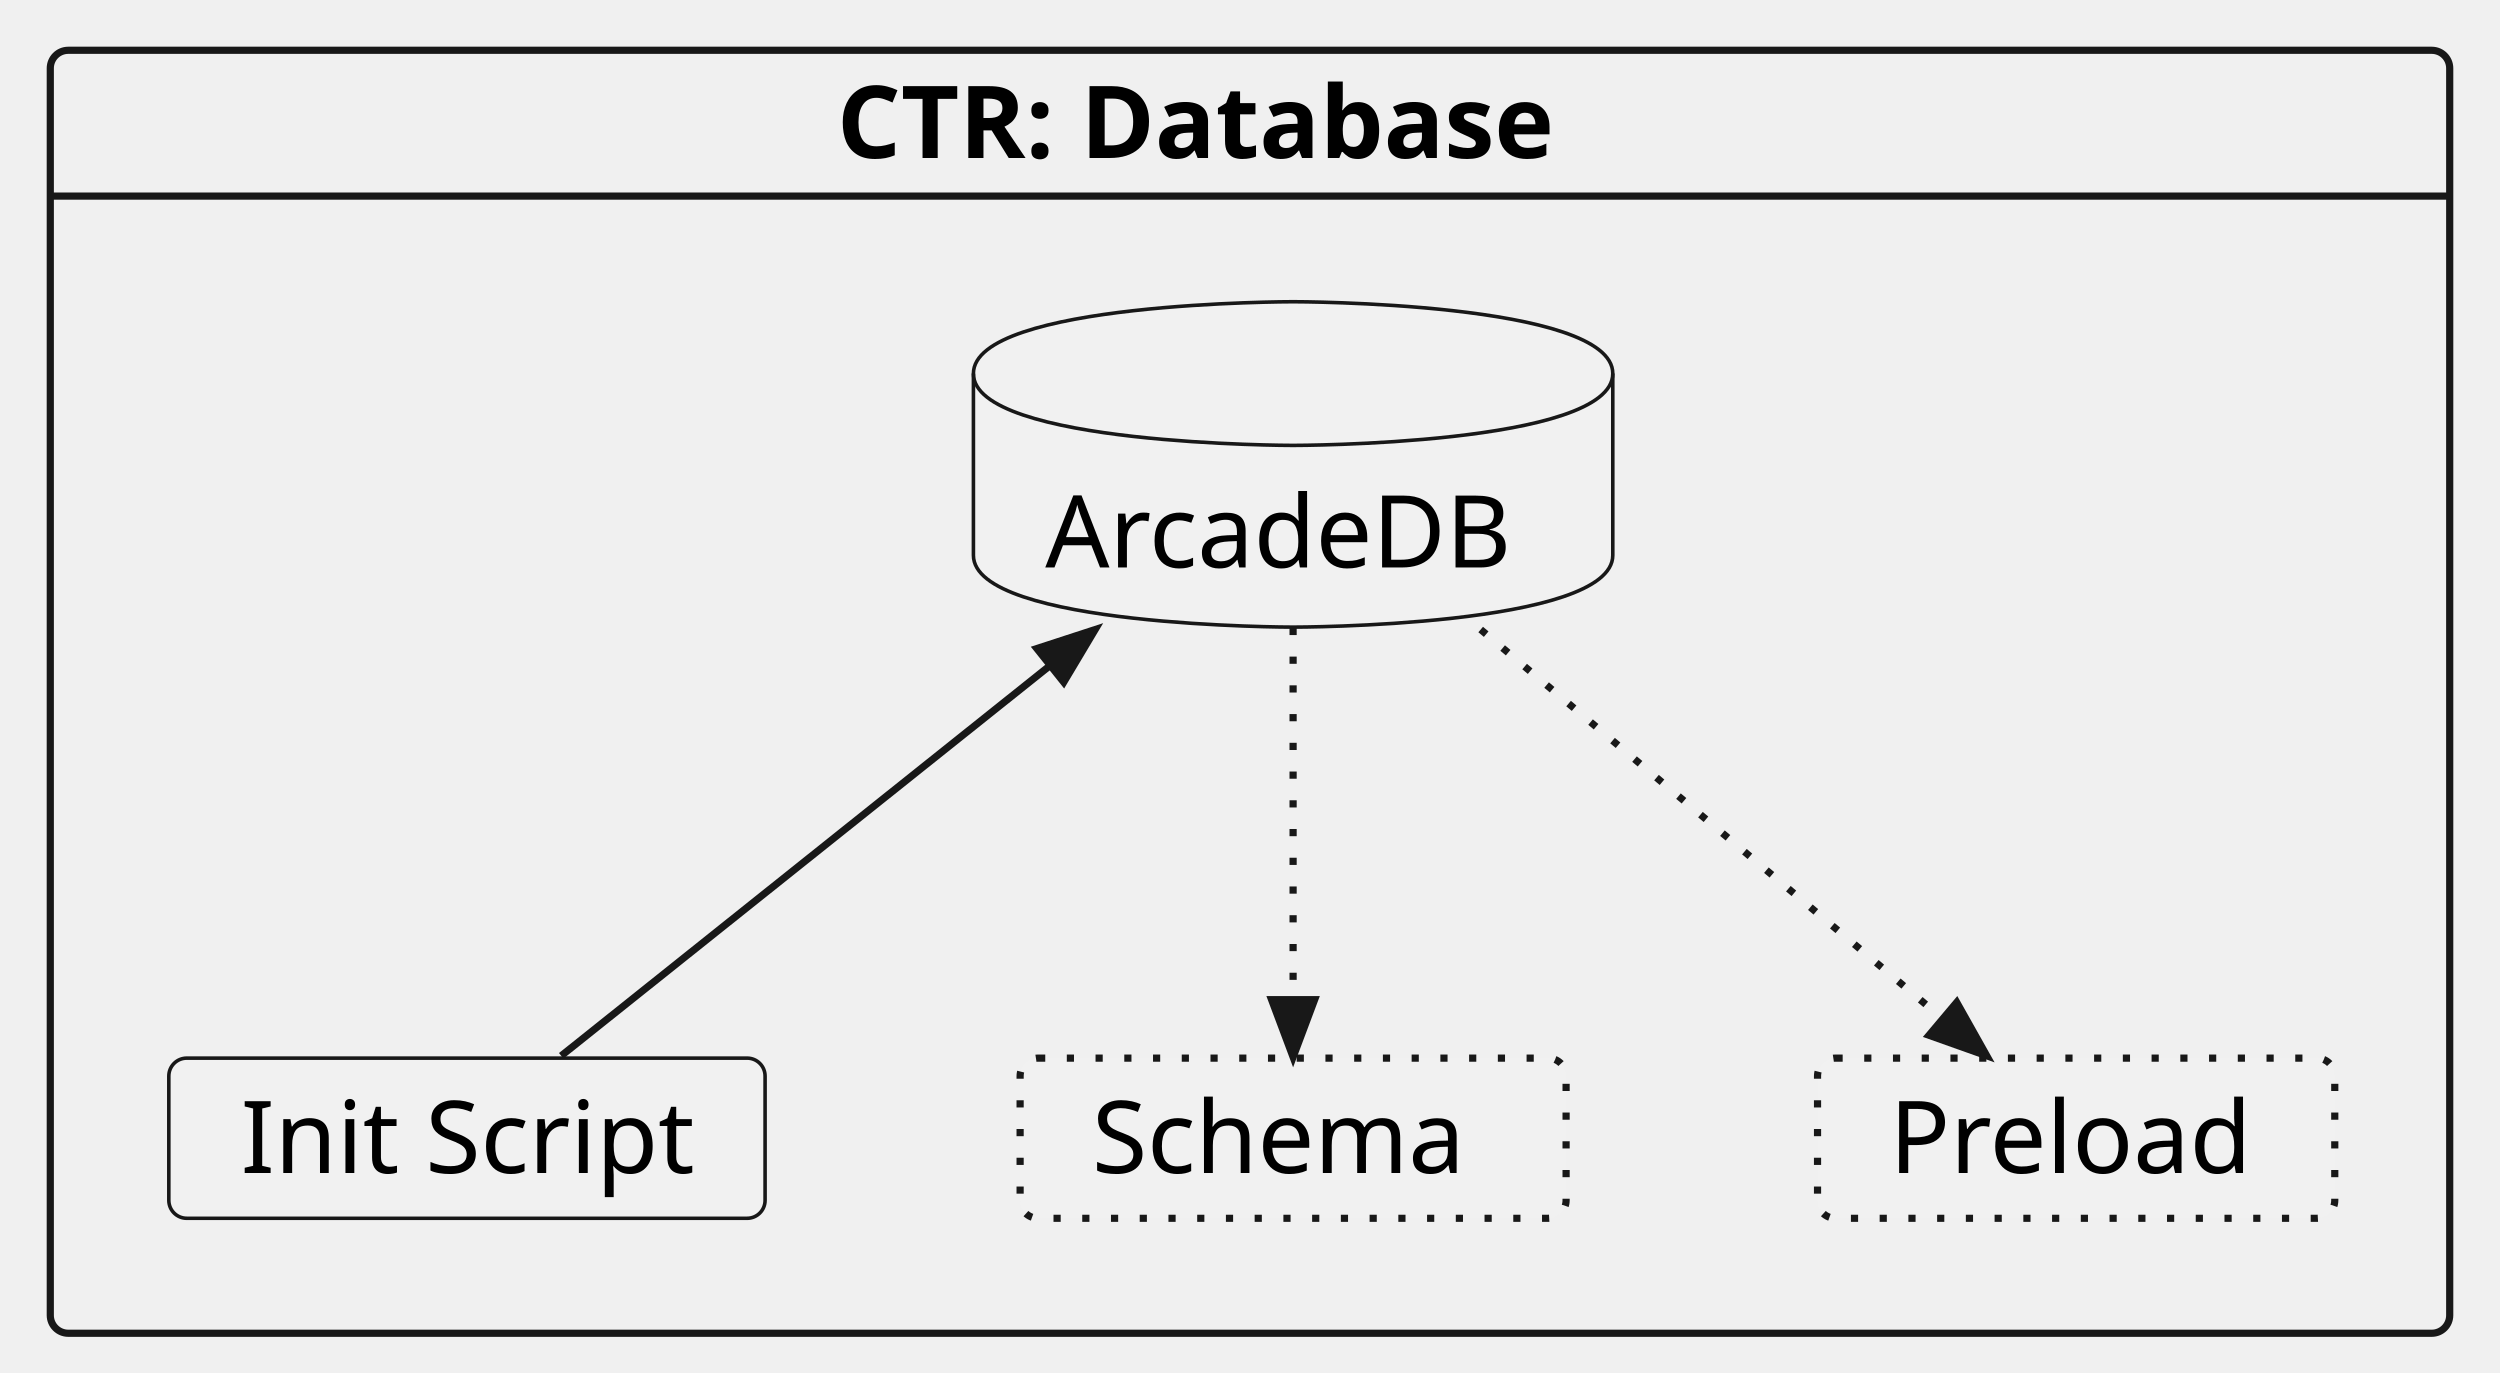
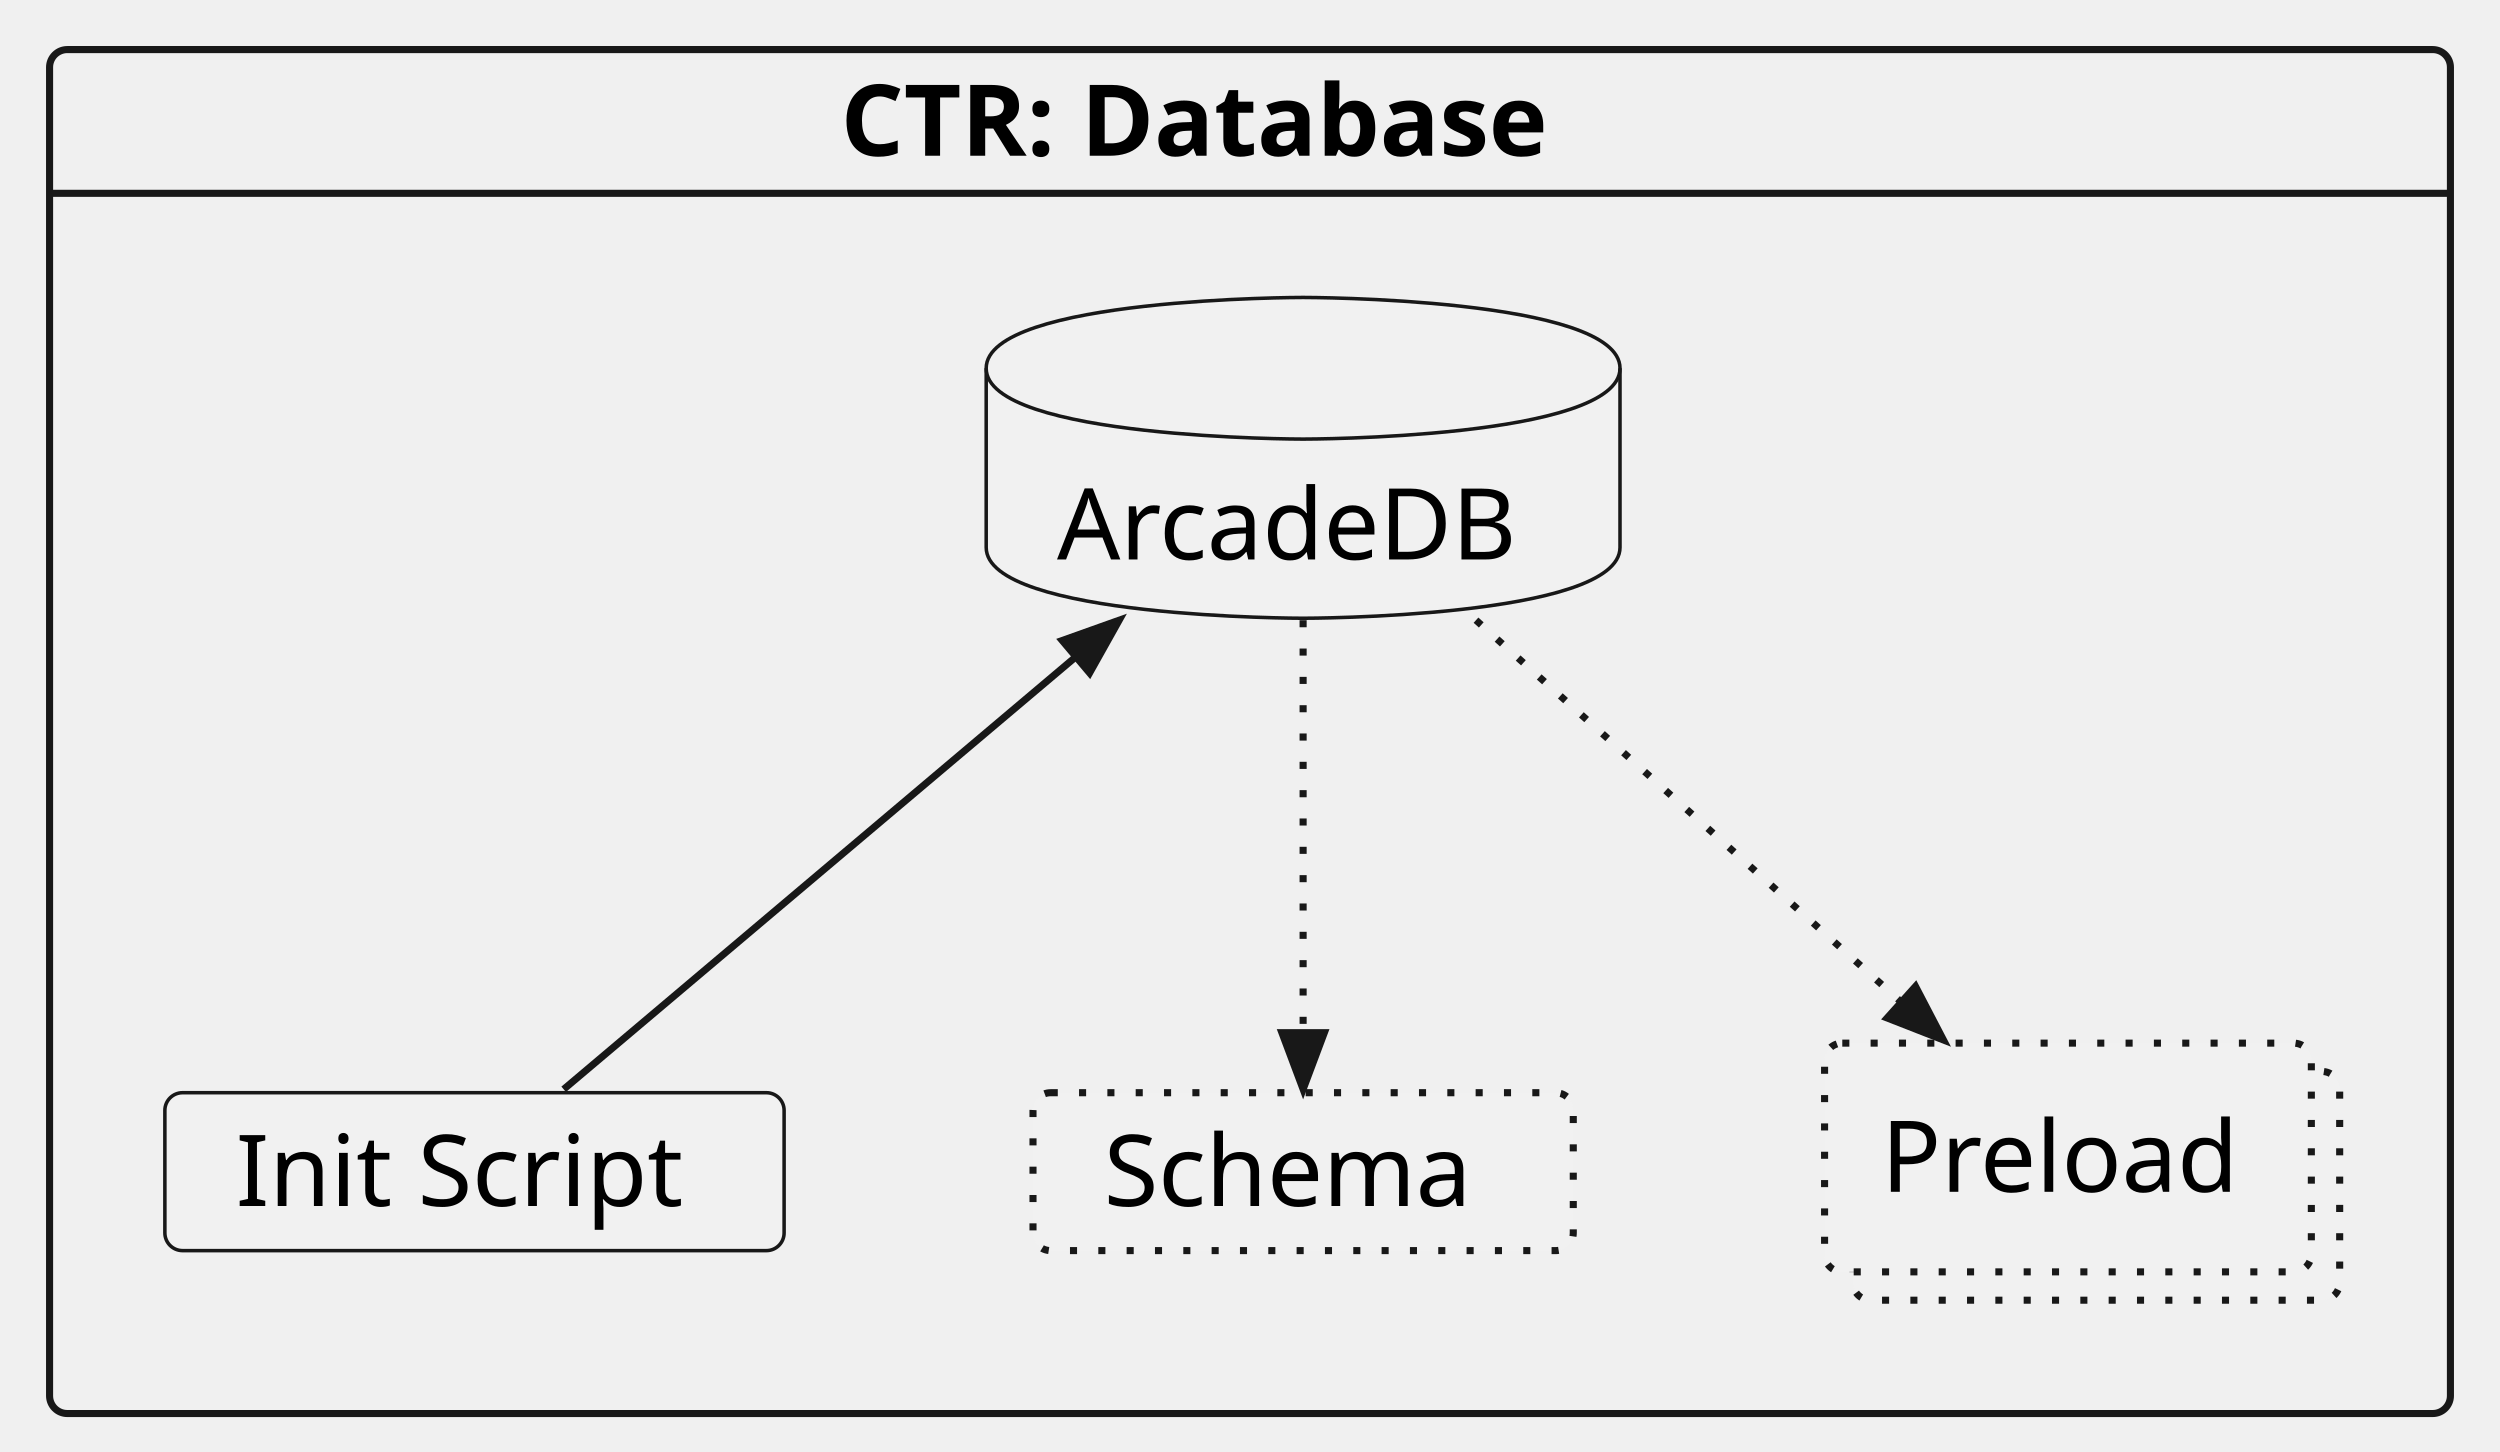
- <svg xmlns="http://www.w3.org/2000/svg" contentStyleType="text/css" height="191px" preserveAspectRatio="none" style="width:348px;height:191px;background:#FFFFFF;" version="1.1" viewBox="0 0 348 191" width="348px" zoomAndPan="magnify">
+ <svg xmlns="http://www.w3.org/2000/svg" contentStyleType="text/css" data-diagram-type="DESCRIPTION" height="205px" preserveAspectRatio="none" style="width:353px;height:205px;background:#FFFFFF;" version="1.1" viewBox="0 0 353 205" width="353px" zoomAndPan="magnify">
  <defs />
  <g>
    <g id="cluster_ctr_db">
-       <rect fill="none" height="178.59" rx="2.5" ry="2.5" style="stroke:#181818;stroke-width:1.0;" width="334" x="7" y="7" />
-       <line style="stroke:#181818;stroke-width:1.0;" x1="7" x2="341" y1="27.297" y2="27.297" />
-       <text fill="#000000" font-family="sans-serif" font-size="14" font-weight="bold" lengthAdjust="spacing" textLength="115" x="116.5" y="21.995">CTR: Database</text>
+       <rect fill="#FFFFFF" fill-opacity="0" height="192.59" rx="2.5" ry="2.5" style="stroke:#181818;stroke-width:1;" width="339" x="7" y="7" />
+       <line style="stroke:#181818;stroke-width:1;" x1="7" x2="346" y1="27.297" y2="27.297" />
+       <text fill="#000000" font-family="sans-serif" font-size="14" font-weight="bold" lengthAdjust="spacing" textLength="115.582" x="118.709" y="21.995">CTR: Database</text>
    </g>
    <g id="elem_db">
-       <path d="M135.5,52 C135.5,42 180,42 180,42 C180,42 224.5,42 224.5,52 L224.5,77.297 C224.5,87.297 180,87.297 180,87.297 C180,87.297 135.5,87.297 135.5,77.297 L135.5,52 " fill="#F1F1F1" style="stroke:#181818;stroke-width:0.5;" />
-       <path d="M135.5,52 C135.5,62 180,62 180,62 C180,62 224.5,62 224.5,52 " fill="none" style="stroke:#181818;stroke-width:0.5;" />
-       <text fill="#000000" font-family="sans-serif" font-size="14" lengthAdjust="spacing" textLength="69" x="145.5" y="78.995">ArcadeDB</text>
+       <path d="M139.25,52 C139.25,42 183.997,42 183.997,42 C183.997,42 228.744,42 228.744,52 L228.744,77.297 C228.744,87.297 183.997,87.297 183.997,87.297 C183.997,87.297 139.25,87.297 139.25,77.297 L139.25,52 " fill="#F1F1F1" style="stroke:#181818;stroke-width:0.5;" />
+       <path d="M139.25,52 C139.25,62 183.997,62 183.997,62 C183.997,62 228.744,62 228.744,52 " fill="#FFFFFF" fill-opacity="0" style="stroke:#181818;stroke-width:0.5;" />
+       <text fill="#000000" font-family="sans-serif" font-size="14" lengthAdjust="spacing" textLength="69.494" x="149.25" y="78.995">ArcadeDB</text>
    </g>
    <g id="elem_db0">
-       <rect fill="#F1F1F1" height="22.297" rx="2.5" ry="2.5" style="stroke:#181818;stroke-width:0.5;" width="83" x="23.5" y="147.29" />
-       <text fill="#000000" font-family="sans-serif" font-size="14" lengthAdjust="spacing" textLength="63" x="33.5" y="163.285">Init Script</text>
+       <rect fill="#F1F1F1" height="22.297" rx="2.5" ry="2.5" style="stroke:#181818;stroke-width:0.5;" width="87.436" x="23.28" y="154.29" />
+       <text fill="#000000" font-family="sans-serif" font-size="14" lengthAdjust="spacing" textLength="67.436" x="33.28" y="170.285">Init Script</text>
    </g>
    <g id="elem_db1">
-       <rect fill="#F1F1F1" height="22.297" rx="2.5" ry="2.5" style="stroke:#181818;stroke-width:1.0;stroke-dasharray:1.0,3.0;" width="76" x="142" y="147.29" />
-       <text fill="#000000" font-family="sans-serif" font-size="14" lengthAdjust="spacing" textLength="56" x="152" y="163.285">Schema</text>
+       <rect fill="#F1F1F1" height="22.297" rx="2.5" ry="2.5" style="stroke:#181818;stroke-width:1;stroke-dasharray:1.0,3.0;" width="76.287" x="145.86" y="154.29" />
+       <text fill="#000000" font-family="sans-serif" font-size="14" lengthAdjust="spacing" textLength="56.287" x="155.86" y="170.285">Schema</text>
    </g>
    <g id="elem_db2">
-       <rect fill="#F1F1F1" height="22.297" rx="2.5" ry="2.5" style="stroke:#181818;stroke-width:1.0;stroke-dasharray:1.0,3.0;" width="72" x="253" y="147.29" />
-       <text fill="#000000" font-family="sans-serif" font-size="14" lengthAdjust="spacing" textLength="52" x="263" y="163.285">Preload</text>
+       <rect fill="#F1F1F1" height="32.297" rx="2.5" ry="2.5" style="stroke:#181818;stroke-width:1;stroke-dasharray:1.0,3.0;" width="68.732" x="261.63" y="151.29" />
+       <rect fill="#F1F1F1" height="32.297" rx="2.5" ry="2.5" style="stroke:#181818;stroke-width:1;stroke-dasharray:1.0,3.0;" width="68.732" x="257.63" y="147.29" />
+       <text fill="#000000" font-family="sans-serif" font-size="14" lengthAdjust="spacing" textLength="52.732" x="265.63" y="168.285">Preload</text>
    </g>
    <g id="link_db_db0">
-       <path d="M146.198,92.622 C122.678,111.402 96.13,132.59 78.12,146.97 " fill="none" id="db-backto-db0" style="stroke:#181818;stroke-width:1.0;" />
-       <polygon fill="#181818" points="152.45,87.63,144.327,90.277,148.07,94.966,152.45,87.63" style="stroke:#181818;stroke-width:1.0;" />
+       <path d="M151.918,92.732 C127.548,113.312 98.25,138.06 79.59,153.81 " fill="#FFFFFF" fill-opacity="0" id="db-backto-db0" style="stroke:#181818;stroke-width:1;" />
+       <polygon fill="#181818" points="158.03,87.57,149.982,90.439,153.853,95.024,158.03,87.57" style="stroke:#181818;stroke-width:1;" />
    </g>
    <g id="link_db_db1">
-       <path d="M180,87.4 C180,106.27 180,124.76 180,139.15 " fill="none" id="db-to-db1" style="stroke:#181818;stroke-width:1.0;stroke-dasharray:1.0,3.0;" />
-       <polygon fill="#181818" points="180,147.15,183,139.15,177,139.15,180,147.15" style="stroke:#181818;stroke-width:1.0;" />
+       <path d="M184,87.57 C184,108.15 184,130.06 184,145.81 " fill="#FFFFFF" fill-opacity="0" id="db-to-db1" style="stroke:#181818;stroke-width:1;stroke-dasharray:1.0,3.0;" />
+       <polygon fill="#181818" points="184,153.81,187,145.81,181,145.81,184,153.81" style="stroke:#181818;stroke-width:1;" />
    </g>
    <g id="link_db_db2">
-       <path d="M206.11,87.63 C228.4,106.41 253.372,127.436 270.442,141.816 " fill="none" id="db-to-db2" style="stroke:#181818;stroke-width:1.0;stroke-dasharray:1.0,3.0;" />
-       <polygon fill="#181818" points="276.56,146.97,272.375,139.521,268.509,144.11,276.56,146.97" style="stroke:#181818;stroke-width:1.0;" />
+       <path d="M208.41,87.57 C228.29,105.42 250.016,124.946 268.466,141.506 " fill="#FFFFFF" fill-opacity="0" id="db-to-db2" style="stroke:#181818;stroke-width:1;stroke-dasharray:1.0,3.0;" />
+       <polygon fill="#181818" points="274.42,146.85,270.47,139.274,266.462,143.739,274.42,146.85" style="stroke:#181818;stroke-width:1;" />
    </g>
  </g>
</svg>
